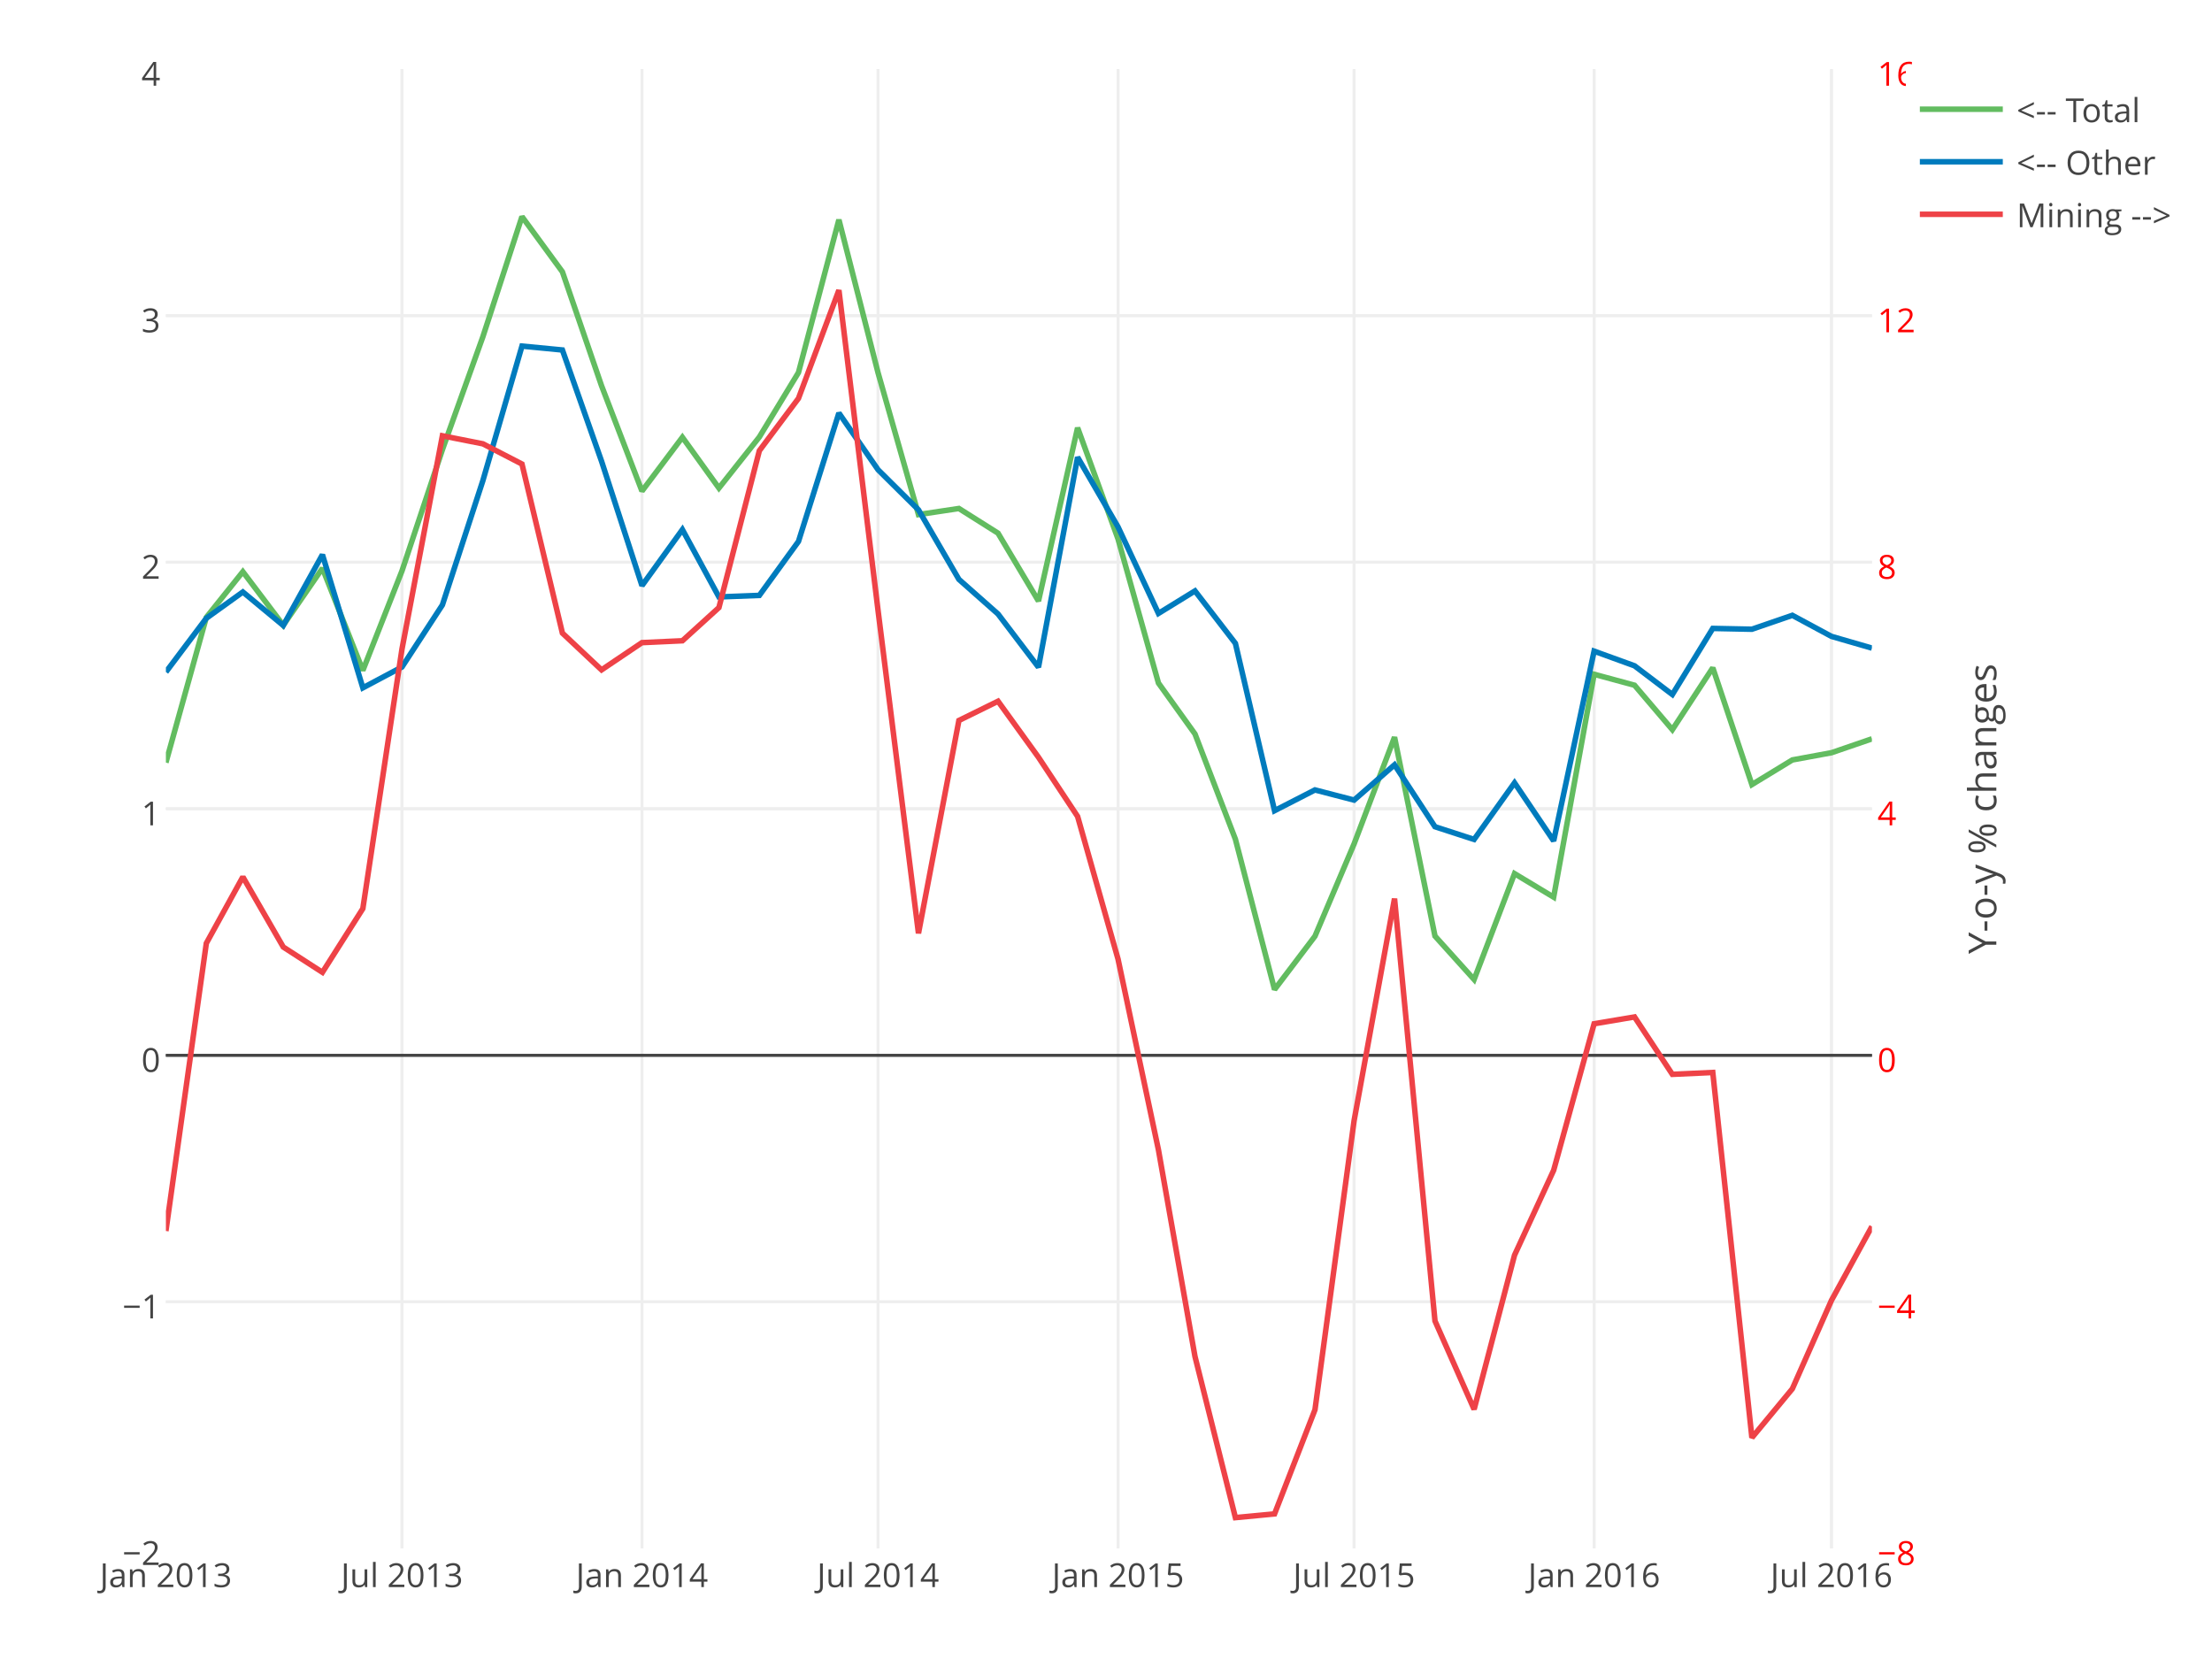
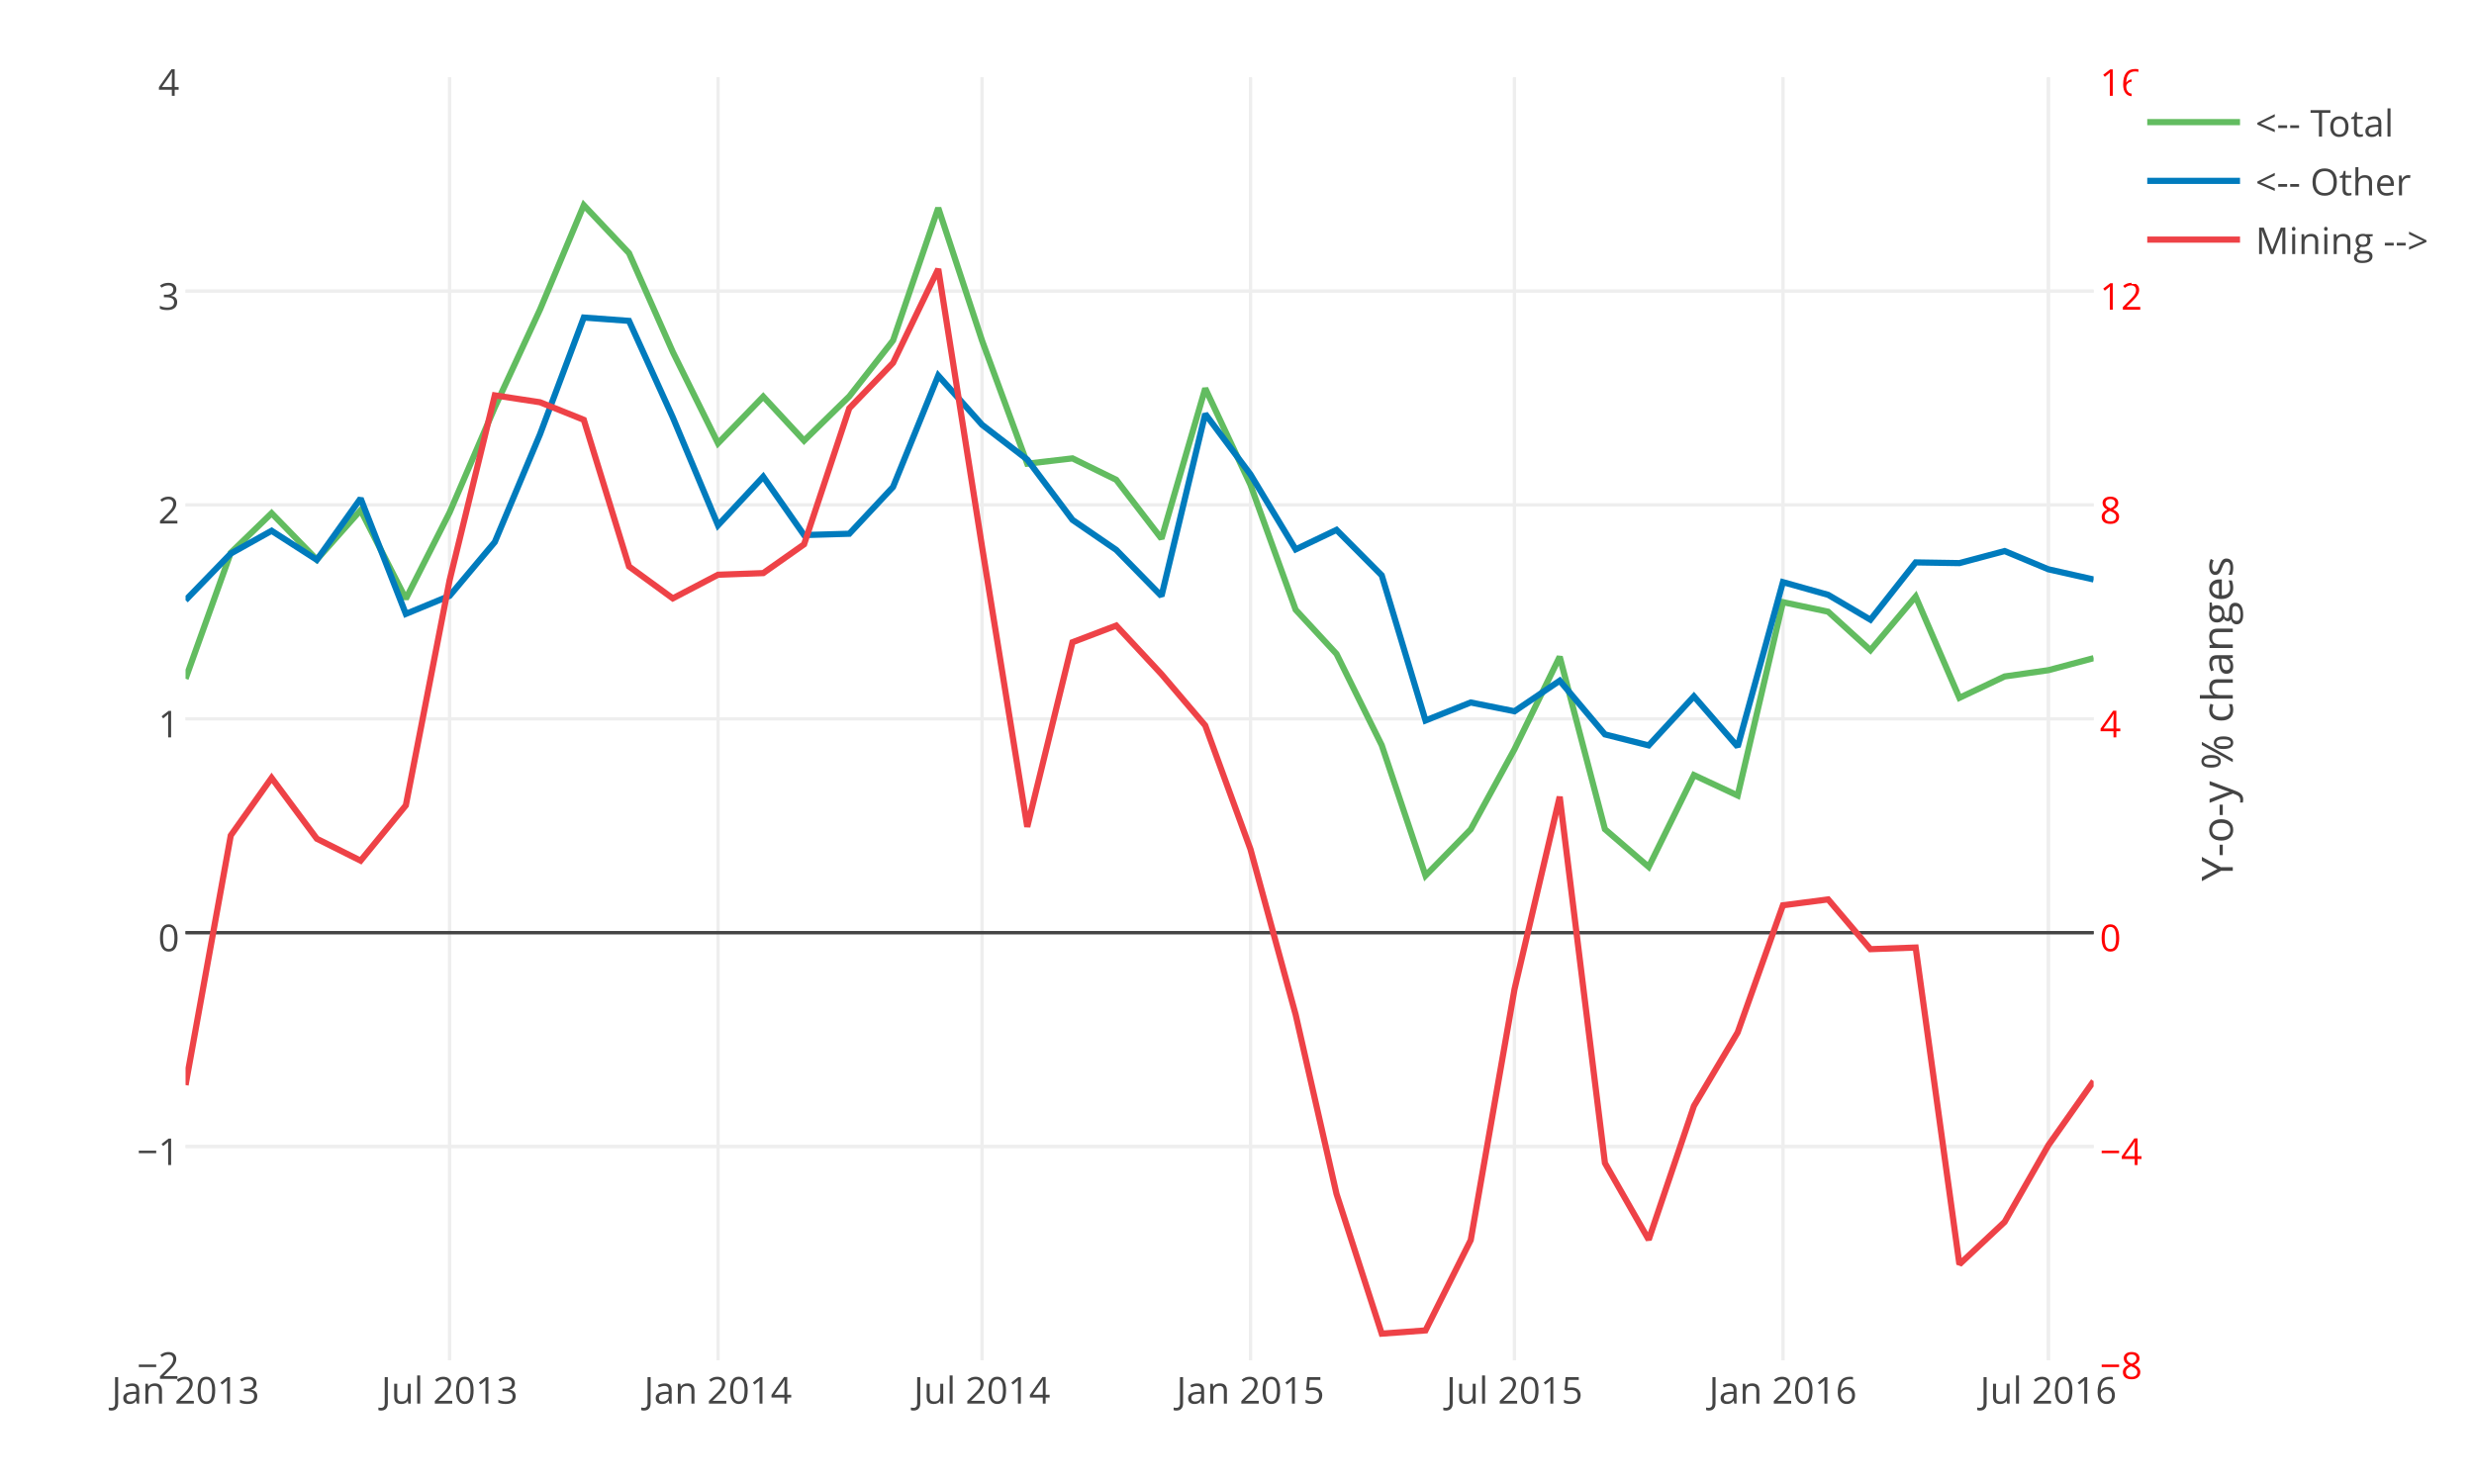
- <svg xmlns="http://www.w3.org/2000/svg" class="main-svg" width="800" height="600">
-   <rect x="0" y="0" width="800" height="600" style="fill: rgb(255, 255, 255); fill-opacity: 1;" />
-   <defs id="defs-6bba99">
+ <svg xmlns="http://www.w3.org/2000/svg" class="main-svg" width="800" height="480">
+   <rect x="0" y="0" width="800" height="480" style="fill: rgb(255, 255, 255); fill-opacity: 1;" />
+   <defs id="defs-5aaf1e">
    <g class="gradients" />
    <g class="clips">
-       <clipPath class="axesclip" id="clip6bba99x">
-         <rect x="60" y="0" width="617" height="600" />
-       </clipPath>
-       <clipPath class="axesclip" id="clip6bba99y">
-         <rect x="0" y="25" width="800" height="535" />
-       </clipPath>
-       <clipPath class="axesclip" id="clip6bba99xy">
-         <rect x="60" y="25" width="617" height="535" />
-       </clipPath>
-       <clipPath class="axesclip" id="clip6bba99y2">
-         <rect x="0" y="25" width="800" height="535" />
-       </clipPath>
-       <clipPath class="axesclip" id="clip6bba99xy2">
-         <rect x="60" y="25" width="617" height="535" />
-       </clipPath>
-       <clipPath class="plotclip" id="clip6bba99xyplot">
-         <rect width="617" height="535" />
-       </clipPath>
-       <clipPath class="plotclip" id="clip6bba99xy2plot">
-         <rect width="617" height="535" />
+       <clipPath class="axesclip" id="clip5aaf1ex">
+         <rect x="60" y="0" width="617" height="480" />
+       </clipPath>
+       <clipPath class="axesclip" id="clip5aaf1ey">
+         <rect x="0" y="25" width="800" height="415" />
+       </clipPath>
+       <clipPath class="axesclip" id="clip5aaf1exy">
+         <rect x="60" y="25" width="617" height="415" />
+       </clipPath>
+       <clipPath class="axesclip" id="clip5aaf1ey2">
+         <rect x="0" y="25" width="800" height="415" />
+       </clipPath>
+       <clipPath class="axesclip" id="clip5aaf1exy2">
+         <rect x="60" y="25" width="617" height="415" />
+       </clipPath>
+       <clipPath class="plotclip" id="clip5aaf1exyplot">
+         <rect width="617" height="415" />
+       </clipPath>
+       <clipPath class="plotclip" id="clip5aaf1exy2plot">
+         <rect width="617" height="415" />
      </clipPath>
    </g>
  </defs>
  <g class="bglayer">
-     <rect class="bg" x="60" y="25" width="617" height="535" style="fill: rgb(255, 255, 255); fill-opacity: 1; stroke-width: 0;" />
+     <rect class="bg" x="60" y="25" width="617" height="415" style="fill: rgb(255, 255, 255); fill-opacity: 1; stroke-width: 0;" />
  </g>
  <g class="layer-below">
    <g class="imagelayer" />
    <g class="shapelayer" />
  </g>
  <g class="cartesianlayer">
    <g class="subplot xy">
      <g class="layer-subplot">
        <g class="shapelayer" />
        <g class="imagelayer" />
      </g>
      <g class="gridlayer" transform="translate(60,25)">
-         <path class="xgrid crisp" d="M0,0v535" transform="translate(85.38,0)" style="stroke: rgb(238, 238, 238); stroke-opacity: 1; stroke-width: 1px;" />
-         <path class="xgrid crisp" d="M0,0v535" transform="translate(172.18,0)" style="stroke: rgb(238, 238, 238); stroke-opacity: 1; stroke-width: 1px;" />
-         <path class="xgrid crisp" d="M0,0v535" transform="translate(257.56,0)" style="stroke: rgb(238, 238, 238); stroke-opacity: 1; stroke-width: 1px;" />
-         <path class="xgrid crisp" d="M0,0v535" transform="translate(344.35,0)" style="stroke: rgb(238, 238, 238); stroke-opacity: 1; stroke-width: 1px;" />
-         <path class="xgrid crisp" d="M0,0v535" transform="translate(429.73,0)" style="stroke: rgb(238, 238, 238); stroke-opacity: 1; stroke-width: 1px;" />
-         <path class="xgrid crisp" d="M0,0v535" transform="translate(516.53,0)" style="stroke: rgb(238, 238, 238); stroke-opacity: 1; stroke-width: 1px;" />
-         <path class="xgrid crisp" d="M0,0v535" transform="translate(602.38,0)" style="stroke: rgb(238, 238, 238); stroke-opacity: 1; stroke-width: 1px;" />
-         <path class="ygrid crisp" d="M0,0h617" transform="translate(0,445.83)" style="stroke: rgb(238, 238, 238); stroke-opacity: 1; stroke-width: 1px;" />
-         <path class="ygrid crisp" d="M0,0h617" transform="translate(0,267.5)" style="stroke: rgb(238, 238, 238); stroke-opacity: 1; stroke-width: 1px;" />
-         <path class="ygrid crisp" d="M0,0h617" transform="translate(0,178.33)" style="stroke: rgb(238, 238, 238); stroke-opacity: 1; stroke-width: 1px;" />
-         <path class="ygrid crisp" d="M0,0h617" transform="translate(0,89.17)" style="stroke: rgb(238, 238, 238); stroke-opacity: 1; stroke-width: 1px;" />
+         <path class="xgrid crisp" d="M0,0v415" transform="translate(85.38,0)" style="stroke: rgb(238, 238, 238); stroke-opacity: 1; stroke-width: 1px;" />
+         <path class="xgrid crisp" d="M0,0v415" transform="translate(172.18,0)" style="stroke: rgb(238, 238, 238); stroke-opacity: 1; stroke-width: 1px;" />
+         <path class="xgrid crisp" d="M0,0v415" transform="translate(257.56,0)" style="stroke: rgb(238, 238, 238); stroke-opacity: 1; stroke-width: 1px;" />
+         <path class="xgrid crisp" d="M0,0v415" transform="translate(344.35,0)" style="stroke: rgb(238, 238, 238); stroke-opacity: 1; stroke-width: 1px;" />
+         <path class="xgrid crisp" d="M0,0v415" transform="translate(429.73,0)" style="stroke: rgb(238, 238, 238); stroke-opacity: 1; stroke-width: 1px;" />
+         <path class="xgrid crisp" d="M0,0v415" transform="translate(516.53,0)" style="stroke: rgb(238, 238, 238); stroke-opacity: 1; stroke-width: 1px;" />
+         <path class="xgrid crisp" d="M0,0v415" transform="translate(602.38,0)" style="stroke: rgb(238, 238, 238); stroke-opacity: 1; stroke-width: 1px;" />
+         <path class="ygrid crisp" d="M0,0h617" transform="translate(0,345.83)" style="stroke: rgb(238, 238, 238); stroke-opacity: 1; stroke-width: 1px;" />
+         <path class="ygrid crisp" d="M0,0h617" transform="translate(0,207.5)" style="stroke: rgb(238, 238, 238); stroke-opacity: 1; stroke-width: 1px;" />
+         <path class="ygrid crisp" d="M0,0h617" transform="translate(0,138.33)" style="stroke: rgb(238, 238, 238); stroke-opacity: 1; stroke-width: 1px;" />
+         <path class="ygrid crisp" d="M0,0h617" transform="translate(0,69.17)" style="stroke: rgb(238, 238, 238); stroke-opacity: 1; stroke-width: 1px;" />
      </g>
      <g class="overgrid">
        <g class="xy2" transform="translate(60,25)">
-           <path class="xgrid crisp" d="M0,0v535" transform="translate(85.38,0)" style="stroke: rgb(238, 238, 238); stroke-opacity: 1; stroke-width: 1px;" />
-           <path class="xgrid crisp" d="M0,0v535" transform="translate(172.18,0)" style="stroke: rgb(238, 238, 238); stroke-opacity: 1; stroke-width: 1px;" />
-           <path class="xgrid crisp" d="M0,0v535" transform="translate(257.56,0)" style="stroke: rgb(238, 238, 238); stroke-opacity: 1; stroke-width: 1px;" />
-           <path class="xgrid crisp" d="M0,0v535" transform="translate(344.35,0)" style="stroke: rgb(238, 238, 238); stroke-opacity: 1; stroke-width: 1px;" />
-           <path class="xgrid crisp" d="M0,0v535" transform="translate(429.73,0)" style="stroke: rgb(238, 238, 238); stroke-opacity: 1; stroke-width: 1px;" />
-           <path class="xgrid crisp" d="M0,0v535" transform="translate(516.53,0)" style="stroke: rgb(238, 238, 238); stroke-opacity: 1; stroke-width: 1px;" />
-           <path class="xgrid crisp" d="M0,0v535" transform="translate(602.38,0)" style="stroke: rgb(238, 238, 238); stroke-opacity: 1; stroke-width: 1px;" />
-           <path class="y2grid crisp" d="M0,0h617" transform="translate(0,445.83)" style="stroke: rgb(238, 238, 238); stroke-opacity: 1; stroke-width: 1px;" />
-           <path class="y2grid crisp" d="M0,0h617" transform="translate(0,267.5)" style="stroke: rgb(238, 238, 238); stroke-opacity: 1; stroke-width: 1px;" />
-           <path class="y2grid crisp" d="M0,0h617" transform="translate(0,178.33)" style="stroke: rgb(238, 238, 238); stroke-opacity: 1; stroke-width: 1px;" />
-           <path class="y2grid crisp" d="M0,0h617" transform="translate(0,89.17)" style="stroke: rgb(238, 238, 238); stroke-opacity: 1; stroke-width: 1px;" />
+           <path class="xgrid crisp" d="M0,0v415" transform="translate(85.38,0)" style="stroke: rgb(238, 238, 238); stroke-opacity: 1; stroke-width: 1px;" />
+           <path class="xgrid crisp" d="M0,0v415" transform="translate(172.18,0)" style="stroke: rgb(238, 238, 238); stroke-opacity: 1; stroke-width: 1px;" />
+           <path class="xgrid crisp" d="M0,0v415" transform="translate(257.56,0)" style="stroke: rgb(238, 238, 238); stroke-opacity: 1; stroke-width: 1px;" />
+           <path class="xgrid crisp" d="M0,0v415" transform="translate(344.35,0)" style="stroke: rgb(238, 238, 238); stroke-opacity: 1; stroke-width: 1px;" />
+           <path class="xgrid crisp" d="M0,0v415" transform="translate(429.73,0)" style="stroke: rgb(238, 238, 238); stroke-opacity: 1; stroke-width: 1px;" />
+           <path class="xgrid crisp" d="M0,0v415" transform="translate(516.53,0)" style="stroke: rgb(238, 238, 238); stroke-opacity: 1; stroke-width: 1px;" />
+           <path class="xgrid crisp" d="M0,0v415" transform="translate(602.38,0)" style="stroke: rgb(238, 238, 238); stroke-opacity: 1; stroke-width: 1px;" />
+           <path class="y2grid crisp" d="M0,0h617" transform="translate(0,345.83)" style="stroke: rgb(238, 238, 238); stroke-opacity: 1; stroke-width: 1px;" />
+           <path class="y2grid crisp" d="M0,0h617" transform="translate(0,207.5)" style="stroke: rgb(238, 238, 238); stroke-opacity: 1; stroke-width: 1px;" />
+           <path class="y2grid crisp" d="M0,0h617" transform="translate(0,138.33)" style="stroke: rgb(238, 238, 238); stroke-opacity: 1; stroke-width: 1px;" />
+           <path class="y2grid crisp" d="M0,0h617" transform="translate(0,69.17)" style="stroke: rgb(238, 238, 238); stroke-opacity: 1; stroke-width: 1px;" />
        </g>
      </g>
      <g class="zerolinelayer" transform="translate(60,25)">
-         <path class="yzl zl crisp" d="M0,0h617" transform="translate(0,356.67)" style="stroke: rgb(68, 68, 68); stroke-opacity: 1; stroke-width: 1px;" />
+         <path class="yzl zl crisp" d="M0,0h617" transform="translate(0,276.67)" style="stroke: rgb(68, 68, 68); stroke-opacity: 1; stroke-width: 1px;" />
      </g>
      <g class="overzero">
        <g class="xy2" transform="translate(60,25)">
-           <path class="y2zl zl crisp" d="M0,0h617" transform="translate(0,356.67)" style="stroke: rgb(68, 68, 68); stroke-opacity: 1; stroke-width: 1px;" />
-         </g>
-       </g>
-       <g class="plot" transform="translate(60, 25)" clip-path="url(#clip6bba99xyplot)">
+           <path class="y2zl zl crisp" d="M0,0h617" transform="translate(0,276.67)" style="stroke: rgb(68, 68, 68); stroke-opacity: 1; stroke-width: 1px;" />
+         </g>
+       </g>
+       <g class="plot" transform="translate(60, 25)" clip-path="url(#clip5aaf1exyplot)">
        <g class="imagelayer" />
        <g class="maplayer" />
        <g class="barlayer" />
        <g class="carpetlayer" />
        <g class="boxlayer" />
        <g class="scatterlayer">
-           <g class="trace scatter tracea63c94" style="stroke-miterlimit: 2; opacity: 1;">
-             <path class="js-line" d="M0,250.8L14.62,198.28L27.83,181.77L42.45,201.12L56.61,180.51L71.23,217.47L85.38,181.48L100,137.62L114.63,96.81L128.78,53.34L143.4,73.31L157.55,114.5L172.18,152.61L186.8,133.15L200.01,151.51L214.63,133.05L228.78,109.73L243.4,54.47L257.56,109.82L272.18,161.1L286.8,158.9L300.95,167.83L315.58,192.38L329.73,129.71L344.35,169.91L358.97,222.03L372.18,240.44L386.8,278.51L400.96,332.88L415.58,313.58L429.73,280.19L444.35,241.61L458.98,313.54L473.13,329.25L487.75,290.96L501.9,299.47L516.53,218.86L531.15,222.82L544.83,238.89L559.45,216.52L573.6,258.75L588.23,249.84L602.38,247.23L617,242.21" style="vector-effect: non-scaling-stroke; fill: none; stroke: rgb(98, 188, 96); stroke-opacity: 1; stroke-width: 2px; opacity: 1;" />
+           <g class="trace scatter traceb24ee2" style="stroke-miterlimit: 2; opacity: 1;">
+             <path class="js-line" d="M0,194.54L14.62,153.8L27.83,141L42.45,156.01L56.61,140.02L71.23,168.69L85.38,140.77L100,106.75L114.63,75.1L128.78,41.37L143.4,56.87L157.55,88.82L172.18,118.38L186.8,103.28L200.01,117.53L214.63,103.21L228.78,85.12L243.4,42.26L257.56,85.18L272.18,124.97L286.8,123.26L300.95,130.19L315.58,149.23L329.73,100.62L344.35,131.8L358.97,172.23L372.18,186.51L386.8,216.04L400.96,258.22L415.58,243.25L429.73,217.35L444.35,187.42L458.98,243.21L473.13,255.4L487.75,225.7L501.9,232.3L516.53,169.77L531.15,172.85L544.83,185.31L559.45,167.95L573.6,200.71L588.23,193.8L602.38,191.77L617,187.88" style="vector-effect: non-scaling-stroke; fill: none; stroke: rgb(98, 188, 96); stroke-opacity: 1; stroke-width: 2px; opacity: 1;" />
            <g class="points" />
          </g>
-           <g class="trace scatter trace8fbe20" style="stroke-miterlimit: 2; opacity: 1;">
-             <path class="js-line" d="M0,218.05L14.62,198.6L27.83,189.1L42.45,201.21L56.61,175.61L71.23,223.76L85.38,216.23L100,193.78L114.63,148.84L128.78,100.17L143.4,101.58L157.55,141.78L172.18,186.8L186.8,166.54L200.01,190.89L214.63,190.33L228.78,170.82L243.4,124.38L257.56,144.89L272.18,159.39L286.8,184.54L300.95,197.06L315.58,216.31L329.73,140.36L344.35,165.57L358.97,196.85L372.18,188.72L386.8,207.68L400.96,268.19L415.58,260.69L429.73,264.36L444.35,251.6L458.98,274L473.13,278.59L487.75,258.12L501.9,279.12L516.53,210.5L531.15,215.8L544.83,226.18L559.45,202.28L573.6,202.57L588.23,197.54L602.38,205.16L617,209.39" style="vector-effect: non-scaling-stroke; fill: none; stroke: rgb(0, 123, 189); stroke-opacity: 1; stroke-width: 2px; opacity: 1;" />
+           <g class="trace scatter trace8b44ea" style="stroke-miterlimit: 2; opacity: 1;">
+             <path class="js-line" d="M0,169.14L14.62,154.05L27.83,146.68L42.45,156.08L56.61,136.22L71.23,173.57L85.38,167.73L100,150.32L114.63,115.45L128.78,77.71L143.4,78.79L157.55,109.98L172.18,144.9L186.8,129.19L200.01,148.07L214.63,147.64L228.78,132.5L243.4,96.48L257.56,112.39L272.18,123.64L286.8,143.15L300.95,152.86L315.58,167.79L329.73,108.87L344.35,128.44L358.97,152.7L372.18,146.39L386.8,161.09L400.96,208.04L415.58,202.22L429.73,205.06L444.35,195.17L458.98,212.54L473.13,216.1L487.75,200.23L501.9,216.52L516.53,163.29L531.15,167.39L544.83,175.45L559.45,156.91L573.6,157.14L588.23,153.24L602.38,159.14L617,162.43" style="vector-effect: non-scaling-stroke; fill: none; stroke: rgb(0, 123, 189); stroke-opacity: 1; stroke-width: 2px; opacity: 1;" />
            <g class="points" />
          </g>
        </g>
      </g>
      <g class="overplot">
-         <g class="xy2" transform="translate(60, 25)" clip-path="url(#clip6bba99xy2plot)">
+         <g class="xy2" transform="translate(60, 25)" clip-path="url(#clip5aaf1exy2plot)">
          <g class="imagelayer" />
          <g class="maplayer" />
          <g class="barlayer" />
          <g class="carpetlayer" />
          <g class="boxlayer" />
          <g class="scatterlayer">
-             <g class="trace scatter trace2ac1fd" style="stroke-miterlimit: 2; opacity: 1;">
-               <path class="js-line" d="M0,420.21L14.62,316.15L27.83,292.14L42.45,317.51L56.61,326.65L71.23,303.6L85.38,209.76L100,132.62L114.63,135.51L128.78,142.83L143.4,203.97L157.55,217.27L172.18,207.42L186.8,206.74L200.01,194.74L214.63,138L228.78,119.08L243.4,79.94L257.56,195.8L272.18,312.55L286.8,235.57L300.95,228.61L315.58,248.88L329.73,270.28L344.35,321.86L358.97,390.87L372.18,465.59L386.8,523.87L400.96,522.52L415.58,484.85L429.73,380.3L444.35,299.99L458.98,452.74L473.13,484.7L487.75,428.95L501.9,398.25L516.53,345.26L531.15,342.79L544.83,363.55L559.45,362.88L573.6,494.96L588.23,477.27L602.38,445.29L617,418.56" style="vector-effect: non-scaling-stroke; fill: none; stroke: rgb(238, 66, 71); stroke-opacity: 1; stroke-width: 2px; opacity: 1;" />
+             <g class="trace scatter trace34d45c" style="stroke-miterlimit: 2; opacity: 1;">
+               <path class="js-line" d="M0,325.96L14.62,245.24L27.83,226.61L42.45,246.29L56.61,253.38L71.23,235.5L85.38,162.71L100,102.88L114.63,105.11L128.78,110.79L143.4,158.22L157.55,168.54L172.18,160.9L186.8,160.37L200.01,151.06L214.63,107.05L228.78,92.37L243.4,62.01L257.56,151.88L272.18,242.44L286.8,182.73L300.95,177.34L315.58,193.05L329.73,209.66L344.35,249.67L358.97,303.2L372.18,361.16L386.8,406.37L400.96,405.32L415.58,376.1L429.73,295L444.35,232.7L458.98,351.19L473.13,375.98L487.75,332.74L501.9,308.92L516.53,267.82L531.15,265.91L544.83,282.01L559.45,281.48L573.6,383.94L588.23,370.22L602.38,345.41L617,324.68" style="vector-effect: non-scaling-stroke; fill: none; stroke: rgb(238, 66, 71); stroke-opacity: 1; stroke-width: 2px; opacity: 1;" />
              <g class="points" />
            </g>
          </g>
        </g>
      </g>
-       <path class="xlines crisp" transform="translate(60,25)" d="M-1,535.5h619" style="fill: none; stroke-width: 1px; stroke: rgb(0, 0, 0); stroke-opacity: 0;" />
-       <path class="ylines crisp" transform="translate(60,25)" d="M-0.5,-1v536" stroke-width="1px" style="fill: none; stroke: rgb(0, 0, 0); stroke-opacity: 0;" />
+       <path class="xlines crisp" transform="translate(60,25)" d="M-1,415.5h619" style="fill: none; stroke-width: 1px; stroke: rgb(0, 0, 0); stroke-opacity: 0;" />
+       <path class="ylines crisp" transform="translate(60,25)" d="M-0.5,-1v416" stroke-width="1px" style="fill: none; stroke: rgb(0, 0, 0); stroke-opacity: 0;" />
      <g class="overlines">
-         <path class="xy2 crisp" transform="translate(60,25)" d="M617.5,-1v537" stroke-width="1px" style="fill: none; stroke-width: 1px; stroke: rgb(0, 0, 0); stroke-opacity: 0;" />
+         <path class="xy2 crisp" transform="translate(60,25)" d="M617.5,-1v417" stroke-width="1px" style="fill: none; stroke-width: 1px; stroke: rgb(0, 0, 0); stroke-opacity: 0;" />
      </g>
      <g class="xaxislayer" transform="translate(60,25)">
        <g class="xtick">
-           <text text-anchor="middle" x="0" y="549" transform="translate(0,0)" style="font-family: 'Open Sans', verdana, arial, sans-serif; font-size: 12px; fill: rgb(68, 68, 68); fill-opacity: 1; visibility: visible; white-space: pre;" data-bb="72">Jan 2013</text>
-         </g>
-         <g class="xtick">
-           <text text-anchor="middle" x="0" y="549" transform="translate(85.38,0)" style="font-family: 'Open Sans', verdana, arial, sans-serif; font-size: 12px; fill: rgb(68, 68, 68); fill-opacity: 1; visibility: visible; white-space: pre;" data-bb="73">Jul 2013</text>
-         </g>
-         <g class="xtick">
-           <text text-anchor="middle" x="0" y="549" transform="translate(172.18,0)" style="font-family: 'Open Sans', verdana, arial, sans-serif; font-size: 12px; fill: rgb(68, 68, 68); fill-opacity: 1; visibility: visible; white-space: pre;" data-bb="74">Jan 2014</text>
-         </g>
-         <g class="xtick">
-           <text text-anchor="middle" x="0" y="549" transform="translate(257.56,0)" style="font-family: 'Open Sans', verdana, arial, sans-serif; font-size: 12px; fill: rgb(68, 68, 68); fill-opacity: 1; visibility: visible; white-space: pre;" data-bb="75">Jul 2014</text>
-         </g>
-         <g class="xtick">
-           <text text-anchor="middle" x="0" y="549" transform="translate(344.35,0)" style="font-family: 'Open Sans', verdana, arial, sans-serif; font-size: 12px; fill: rgb(68, 68, 68); fill-opacity: 1; visibility: visible; white-space: pre;" data-bb="76">Jan 2015</text>
-         </g>
-         <g class="xtick">
-           <text text-anchor="middle" x="0" y="549" transform="translate(429.73,0)" style="font-family: 'Open Sans', verdana, arial, sans-serif; font-size: 12px; fill: rgb(68, 68, 68); fill-opacity: 1; visibility: visible; white-space: pre;" data-bb="77">Jul 2015</text>
-         </g>
-         <g class="xtick">
-           <text text-anchor="middle" x="0" y="549" transform="translate(516.53,0)" style="font-family: 'Open Sans', verdana, arial, sans-serif; font-size: 12px; fill: rgb(68, 68, 68); fill-opacity: 1; visibility: visible; white-space: pre;" data-bb="78">Jan 2016</text>
-         </g>
-         <g class="xtick">
-           <text text-anchor="middle" x="0" y="549" transform="translate(602.38,0)" style="font-family: 'Open Sans', verdana, arial, sans-serif; font-size: 12px; fill: rgb(68, 68, 68); fill-opacity: 1; visibility: visible; white-space: pre;" data-bb="79">Jul 2016</text>
+           <text text-anchor="middle" x="0" y="429" transform="translate(0,0)" style="font-family: 'Open Sans', verdana, arial, sans-serif; font-size: 12px; fill: rgb(68, 68, 68); fill-opacity: 1; visibility: visible; white-space: pre;" data-bb="72">Jan 2013</text>
+         </g>
+         <g class="xtick">
+           <text text-anchor="middle" x="0" y="429" transform="translate(85.38,0)" style="font-family: 'Open Sans', verdana, arial, sans-serif; font-size: 12px; fill: rgb(68, 68, 68); fill-opacity: 1; visibility: visible; white-space: pre;" data-bb="73">Jul 2013</text>
+         </g>
+         <g class="xtick">
+           <text text-anchor="middle" x="0" y="429" transform="translate(172.18,0)" style="font-family: 'Open Sans', verdana, arial, sans-serif; font-size: 12px; fill: rgb(68, 68, 68); fill-opacity: 1; visibility: visible; white-space: pre;" data-bb="74">Jan 2014</text>
+         </g>
+         <g class="xtick">
+           <text text-anchor="middle" x="0" y="429" transform="translate(257.56,0)" style="font-family: 'Open Sans', verdana, arial, sans-serif; font-size: 12px; fill: rgb(68, 68, 68); fill-opacity: 1; visibility: visible; white-space: pre;" data-bb="75">Jul 2014</text>
+         </g>
+         <g class="xtick">
+           <text text-anchor="middle" x="0" y="429" transform="translate(344.35,0)" style="font-family: 'Open Sans', verdana, arial, sans-serif; font-size: 12px; fill: rgb(68, 68, 68); fill-opacity: 1; visibility: visible; white-space: pre;" data-bb="76">Jan 2015</text>
+         </g>
+         <g class="xtick">
+           <text text-anchor="middle" x="0" y="429" transform="translate(429.73,0)" style="font-family: 'Open Sans', verdana, arial, sans-serif; font-size: 12px; fill: rgb(68, 68, 68); fill-opacity: 1; visibility: visible; white-space: pre;" data-bb="77">Jul 2015</text>
+         </g>
+         <g class="xtick">
+           <text text-anchor="middle" x="0" y="429" transform="translate(516.53,0)" style="font-family: 'Open Sans', verdana, arial, sans-serif; font-size: 12px; fill: rgb(68, 68, 68); fill-opacity: 1; visibility: visible; white-space: pre;" data-bb="78">Jan 2016</text>
+         </g>
+         <g class="xtick">
+           <text text-anchor="middle" x="0" y="429" transform="translate(602.38,0)" style="font-family: 'Open Sans', verdana, arial, sans-serif; font-size: 12px; fill: rgb(68, 68, 68); fill-opacity: 1; visibility: visible; white-space: pre;" data-bb="79">Jul 2016</text>
        </g>
      </g>
      <g class="yaxislayer" transform="translate(60,25)">
        <g class="ytick" data-bb="81">
-           <text text-anchor="end" x="-2" y="6" transform="translate(0,535)" style="font-family: 'Open Sans', verdana, arial, sans-serif; font-size: 12px; fill: rgb(68, 68, 68); fill-opacity: 1; visibility: visible; white-space: pre;">−2</text>
+           <text text-anchor="end" x="-2" y="6" transform="translate(0,415)" style="font-family: 'Open Sans', verdana, arial, sans-serif; font-size: 12px; fill: rgb(68, 68, 68); fill-opacity: 1; visibility: visible; white-space: pre;">−2</text>
        </g>
        <g class="ytick" data-bb="82">
-           <text text-anchor="end" x="-2" y="6" transform="translate(0,445.83)" style="font-family: 'Open Sans', verdana, arial, sans-serif; font-size: 12px; fill: rgb(68, 68, 68); fill-opacity: 1; visibility: visible; white-space: pre;">−1</text>
+           <text text-anchor="end" x="-2" y="6" transform="translate(0,345.83)" style="font-family: 'Open Sans', verdana, arial, sans-serif; font-size: 12px; fill: rgb(68, 68, 68); fill-opacity: 1; visibility: visible; white-space: pre;">−1</text>
        </g>
        <g class="ytick" data-bb="83">
-           <text text-anchor="end" x="-2" y="6" transform="translate(0,356.67)" style="font-family: 'Open Sans', verdana, arial, sans-serif; font-size: 12px; fill: rgb(68, 68, 68); fill-opacity: 1; visibility: visible; white-space: pre;">0</text>
+           <text text-anchor="end" x="-2" y="6" transform="translate(0,276.67)" style="font-family: 'Open Sans', verdana, arial, sans-serif; font-size: 12px; fill: rgb(68, 68, 68); fill-opacity: 1; visibility: visible; white-space: pre;">0</text>
        </g>
        <g class="ytick" data-bb="84">
-           <text text-anchor="end" x="-2" y="6" transform="translate(0,267.5)" style="font-family: 'Open Sans', verdana, arial, sans-serif; font-size: 12px; fill: rgb(68, 68, 68); fill-opacity: 1; visibility: visible; white-space: pre;">1</text>
+           <text text-anchor="end" x="-2" y="6" transform="translate(0,207.5)" style="font-family: 'Open Sans', verdana, arial, sans-serif; font-size: 12px; fill: rgb(68, 68, 68); fill-opacity: 1; visibility: visible; white-space: pre;">1</text>
        </g>
        <g class="ytick" data-bb="85">
-           <text text-anchor="end" x="-2" y="6" transform="translate(0,178.33)" style="font-family: 'Open Sans', verdana, arial, sans-serif; font-size: 12px; fill: rgb(68, 68, 68); fill-opacity: 1; visibility: visible; white-space: pre;">2</text>
+           <text text-anchor="end" x="-2" y="6" transform="translate(0,138.33)" style="font-family: 'Open Sans', verdana, arial, sans-serif; font-size: 12px; fill: rgb(68, 68, 68); fill-opacity: 1; visibility: visible; white-space: pre;">2</text>
        </g>
        <g class="ytick" data-bb="86">
-           <text text-anchor="end" x="-2" y="6" transform="translate(0,89.17)" style="font-family: 'Open Sans', verdana, arial, sans-serif; font-size: 12px; fill: rgb(68, 68, 68); fill-opacity: 1; visibility: visible; white-space: pre;">3</text>
+           <text text-anchor="end" x="-2" y="6" transform="translate(0,69.17)" style="font-family: 'Open Sans', verdana, arial, sans-serif; font-size: 12px; fill: rgb(68, 68, 68); fill-opacity: 1; visibility: visible; white-space: pre;">3</text>
        </g>
        <g class="ytick" data-bb="87">
          <text text-anchor="end" x="-2" y="6" transform="translate(0,0)" style="font-family: 'Open Sans', verdana, arial, sans-serif; font-size: 12px; fill: rgb(68, 68, 68); fill-opacity: 1; visibility: visible; white-space: pre;">4</text>
        </g>
      </g>
      <g class="overaxes">
        <g class="xy2" transform="translate(60,25)">
          <g class="y2tick" data-bb="89">
-             <text text-anchor="start" x="619" y="6" transform="translate(0,535)" style="font-family: 'Open Sans', verdana, arial, sans-serif; font-size: 12px; fill: rgb(255, 0, 0); fill-opacity: 1; visibility: visible; white-space: pre;">−8</text>
+             <text text-anchor="start" x="619" y="6" transform="translate(0,415)" style="font-family: 'Open Sans', verdana, arial, sans-serif; font-size: 12px; fill: rgb(255, 0, 0); fill-opacity: 1; visibility: visible; white-space: pre;">−8</text>
          </g>
          <g class="y2tick" data-bb="90">
-             <text text-anchor="start" x="619" y="6" transform="translate(0,445.83)" style="font-family: 'Open Sans', verdana, arial, sans-serif; font-size: 12px; fill: rgb(255, 0, 0); fill-opacity: 1; visibility: visible; white-space: pre;">−4</text>
+             <text text-anchor="start" x="619" y="6" transform="translate(0,345.83)" style="font-family: 'Open Sans', verdana, arial, sans-serif; font-size: 12px; fill: rgb(255, 0, 0); fill-opacity: 1; visibility: visible; white-space: pre;">−4</text>
          </g>
          <g class="y2tick" data-bb="91">
-             <text text-anchor="start" x="619" y="6" transform="translate(0,356.67)" style="font-family: 'Open Sans', verdana, arial, sans-serif; font-size: 12px; fill: rgb(255, 0, 0); fill-opacity: 1; visibility: visible; white-space: pre;">0</text>
+             <text text-anchor="start" x="619" y="6" transform="translate(0,276.67)" style="font-family: 'Open Sans', verdana, arial, sans-serif; font-size: 12px; fill: rgb(255, 0, 0); fill-opacity: 1; visibility: visible; white-space: pre;">0</text>
          </g>
          <g class="y2tick" data-bb="92">
-             <text text-anchor="start" x="619" y="6" transform="translate(0,267.5)" style="font-family: 'Open Sans', verdana, arial, sans-serif; font-size: 12px; fill: rgb(255, 0, 0); fill-opacity: 1; visibility: visible; white-space: pre;">4</text>
+             <text text-anchor="start" x="619" y="6" transform="translate(0,207.5)" style="font-family: 'Open Sans', verdana, arial, sans-serif; font-size: 12px; fill: rgb(255, 0, 0); fill-opacity: 1; visibility: visible; white-space: pre;">4</text>
          </g>
          <g class="y2tick" data-bb="93">
-             <text text-anchor="start" x="619" y="6" transform="translate(0,178.33)" style="font-family: 'Open Sans', verdana, arial, sans-serif; font-size: 12px; fill: rgb(255, 0, 0); fill-opacity: 1; visibility: visible; white-space: pre;">8</text>
+             <text text-anchor="start" x="619" y="6" transform="translate(0,138.33)" style="font-family: 'Open Sans', verdana, arial, sans-serif; font-size: 12px; fill: rgb(255, 0, 0); fill-opacity: 1; visibility: visible; white-space: pre;">8</text>
          </g>
          <g class="y2tick" data-bb="94">
-             <text text-anchor="start" x="619" y="6" transform="translate(0,89.17)" style="font-family: 'Open Sans', verdana, arial, sans-serif; font-size: 12px; fill: rgb(255, 0, 0); fill-opacity: 1; visibility: visible; white-space: pre;">12</text>
+             <text text-anchor="start" x="619" y="6" transform="translate(0,69.17)" style="font-family: 'Open Sans', verdana, arial, sans-serif; font-size: 12px; fill: rgb(255, 0, 0); fill-opacity: 1; visibility: visible; white-space: pre;">12</text>
          </g>
          <g class="y2tick" data-bb="95">
            <text text-anchor="start" x="619" y="6" transform="translate(0,0)" style="font-family: 'Open Sans', verdana, arial, sans-serif; font-size: 12px; fill: rgb(255, 0, 0); fill-opacity: 1; visibility: visible; white-space: pre;">16</text>
          </g>
        </g>
      </g>
    </g>
    <g class="subplot xy2" />
  </g>
  <g class="ternarylayer" />
  <g class="geolayer" />
  <g class="layer-above">
    <g class="imagelayer" />
    <g class="shapelayer" />
  </g>
  <g class="pielayer" />
  <g class="glimages" />
-   <defs id="topdefs-6bba99">
-     <clipPath id="legend6bba99">
+   <defs id="topdefs-5aaf1e">
+     <clipPath id="legend5aaf1e">
      <rect width="99" height="67" x="0" y="0" />
    </clipPath>
  </defs>
  <g class="infolayer">
    <g class="g-gtitle" />
    <g class="g-xtitle" />
    <g class="g-ytitle" data-bb="80" />
    <g class="g-y2title" data-bb="88">
-       <text class="y2title" transform="rotate(-90,722,292.5) translate(0, 0)" x="722" y="292.5" text-anchor="middle" style="font-family: 'Open Sans', verdana, arial, sans-serif; font-size: 14px; fill: rgb(68, 68, 68); opacity: 1; font-weight: normal; white-space: pre; visibility: visible;">Y-o-y % changes</text>
+       <text class="y2title" transform="rotate(-90,722,232.5) translate(0, 0)" x="722" y="232.5" text-anchor="middle" style="font-family: 'Open Sans', verdana, arial, sans-serif; font-size: 14px; fill: rgb(68, 68, 68); opacity: 1; font-weight: normal; white-space: pre; visibility: visible;">Y-o-y % changes</text>
    </g>
    <g class="legend" pointer-events="all" transform="translate(689.34, 25)">
      <rect class="bg" shape-rendering="crispEdges" style="stroke: rgb(68, 68, 68); stroke-opacity: 1; fill: rgb(255, 255, 255); fill-opacity: 1; stroke-width: 0px;" width="99" height="67" x="0" y="0" />
-       <g class="scrollbox" transform="translate(0, 0)" clip-path="url(#legend6bba99)">
+       <g class="scrollbox" transform="translate(0, 0)" clip-path="url(#legend5aaf1e)">
        <g class="groups">
          <g class="traces" transform="translate(0, 14.5)" style="opacity: 1;">
            <g class="layers" style="opacity: 1;">
              <g class="legendfill" />
              <g class="legendlines">
                <path class="js-line" d="M5,0h30" style="fill: none; stroke: rgb(98, 188, 96); stroke-opacity: 1; stroke-width: 2px;" />
              </g>
              <g class="legendsymbols">
                <g class="legendpoints" />
              </g>
            </g>
            <text class="legendtext user-select-none" x="40" y="4.68" style="text-anchor: start; font-family: 'Open Sans', verdana, arial, sans-serif; font-size: 12px; fill: rgb(68, 68, 68); fill-opacity: 1; white-space: pre; visibility: visible;" data-bb="96">&lt;-- Total</text>
            <rect class="legendtoggle" pointer-events="all" style="cursor: pointer; fill: rgb(0, 0, 0); fill-opacity: 0;" x="0" y="-9.5" width="139" height="19" />
          </g>
          <g class="traces" transform="translate(0, 33.5)" style="opacity: 1;">
            <g class="layers" style="opacity: 1;">
              <g class="legendfill" />
              <g class="legendlines">
                <path class="js-line" d="M5,0h30" style="fill: none; stroke: rgb(0, 123, 189); stroke-opacity: 1; stroke-width: 2px;" />
              </g>
              <g class="legendsymbols">
                <g class="legendpoints" />
              </g>
            </g>
            <text class="legendtext user-select-none" x="40" y="4.68" style="text-anchor: start; font-family: 'Open Sans', verdana, arial, sans-serif; font-size: 12px; fill: rgb(68, 68, 68); fill-opacity: 1; white-space: pre; visibility: visible;" data-bb="97">&lt;-- Other</text>
            <rect class="legendtoggle" pointer-events="all" style="cursor: pointer; fill: rgb(0, 0, 0); fill-opacity: 0;" x="0" y="-9.5" width="139" height="19" />
          </g>
          <g class="traces" transform="translate(0, 52.5)" style="opacity: 1;">
            <g class="layers" style="opacity: 1;">
              <g class="legendfill" />
              <g class="legendlines">
                <path class="js-line" d="M5,0h30" style="fill: none; stroke: rgb(238, 66, 71); stroke-opacity: 1; stroke-width: 2px;" />
              </g>
              <g class="legendsymbols">
                <g class="legendpoints" />
              </g>
            </g>
            <text class="legendtext user-select-none" x="40" y="4.68" style="text-anchor: start; font-family: 'Open Sans', verdana, arial, sans-serif; font-size: 12px; fill: rgb(68, 68, 68); fill-opacity: 1; white-space: pre; visibility: visible;" data-bb="98">Mining --&gt;</text>
            <rect class="legendtoggle" pointer-events="all" x="0" y="-9.5" width="139" height="19" style="cursor: pointer; fill: rgb(0, 0, 0); fill-opacity: 0;" />
          </g>
        </g>
      </g>
      <rect class="scrollbar" rx="20" ry="2" width="0" height="0" style="fill: rgb(128, 139, 164); fill-opacity: 1;" />
    </g>
  </g>
</svg>
